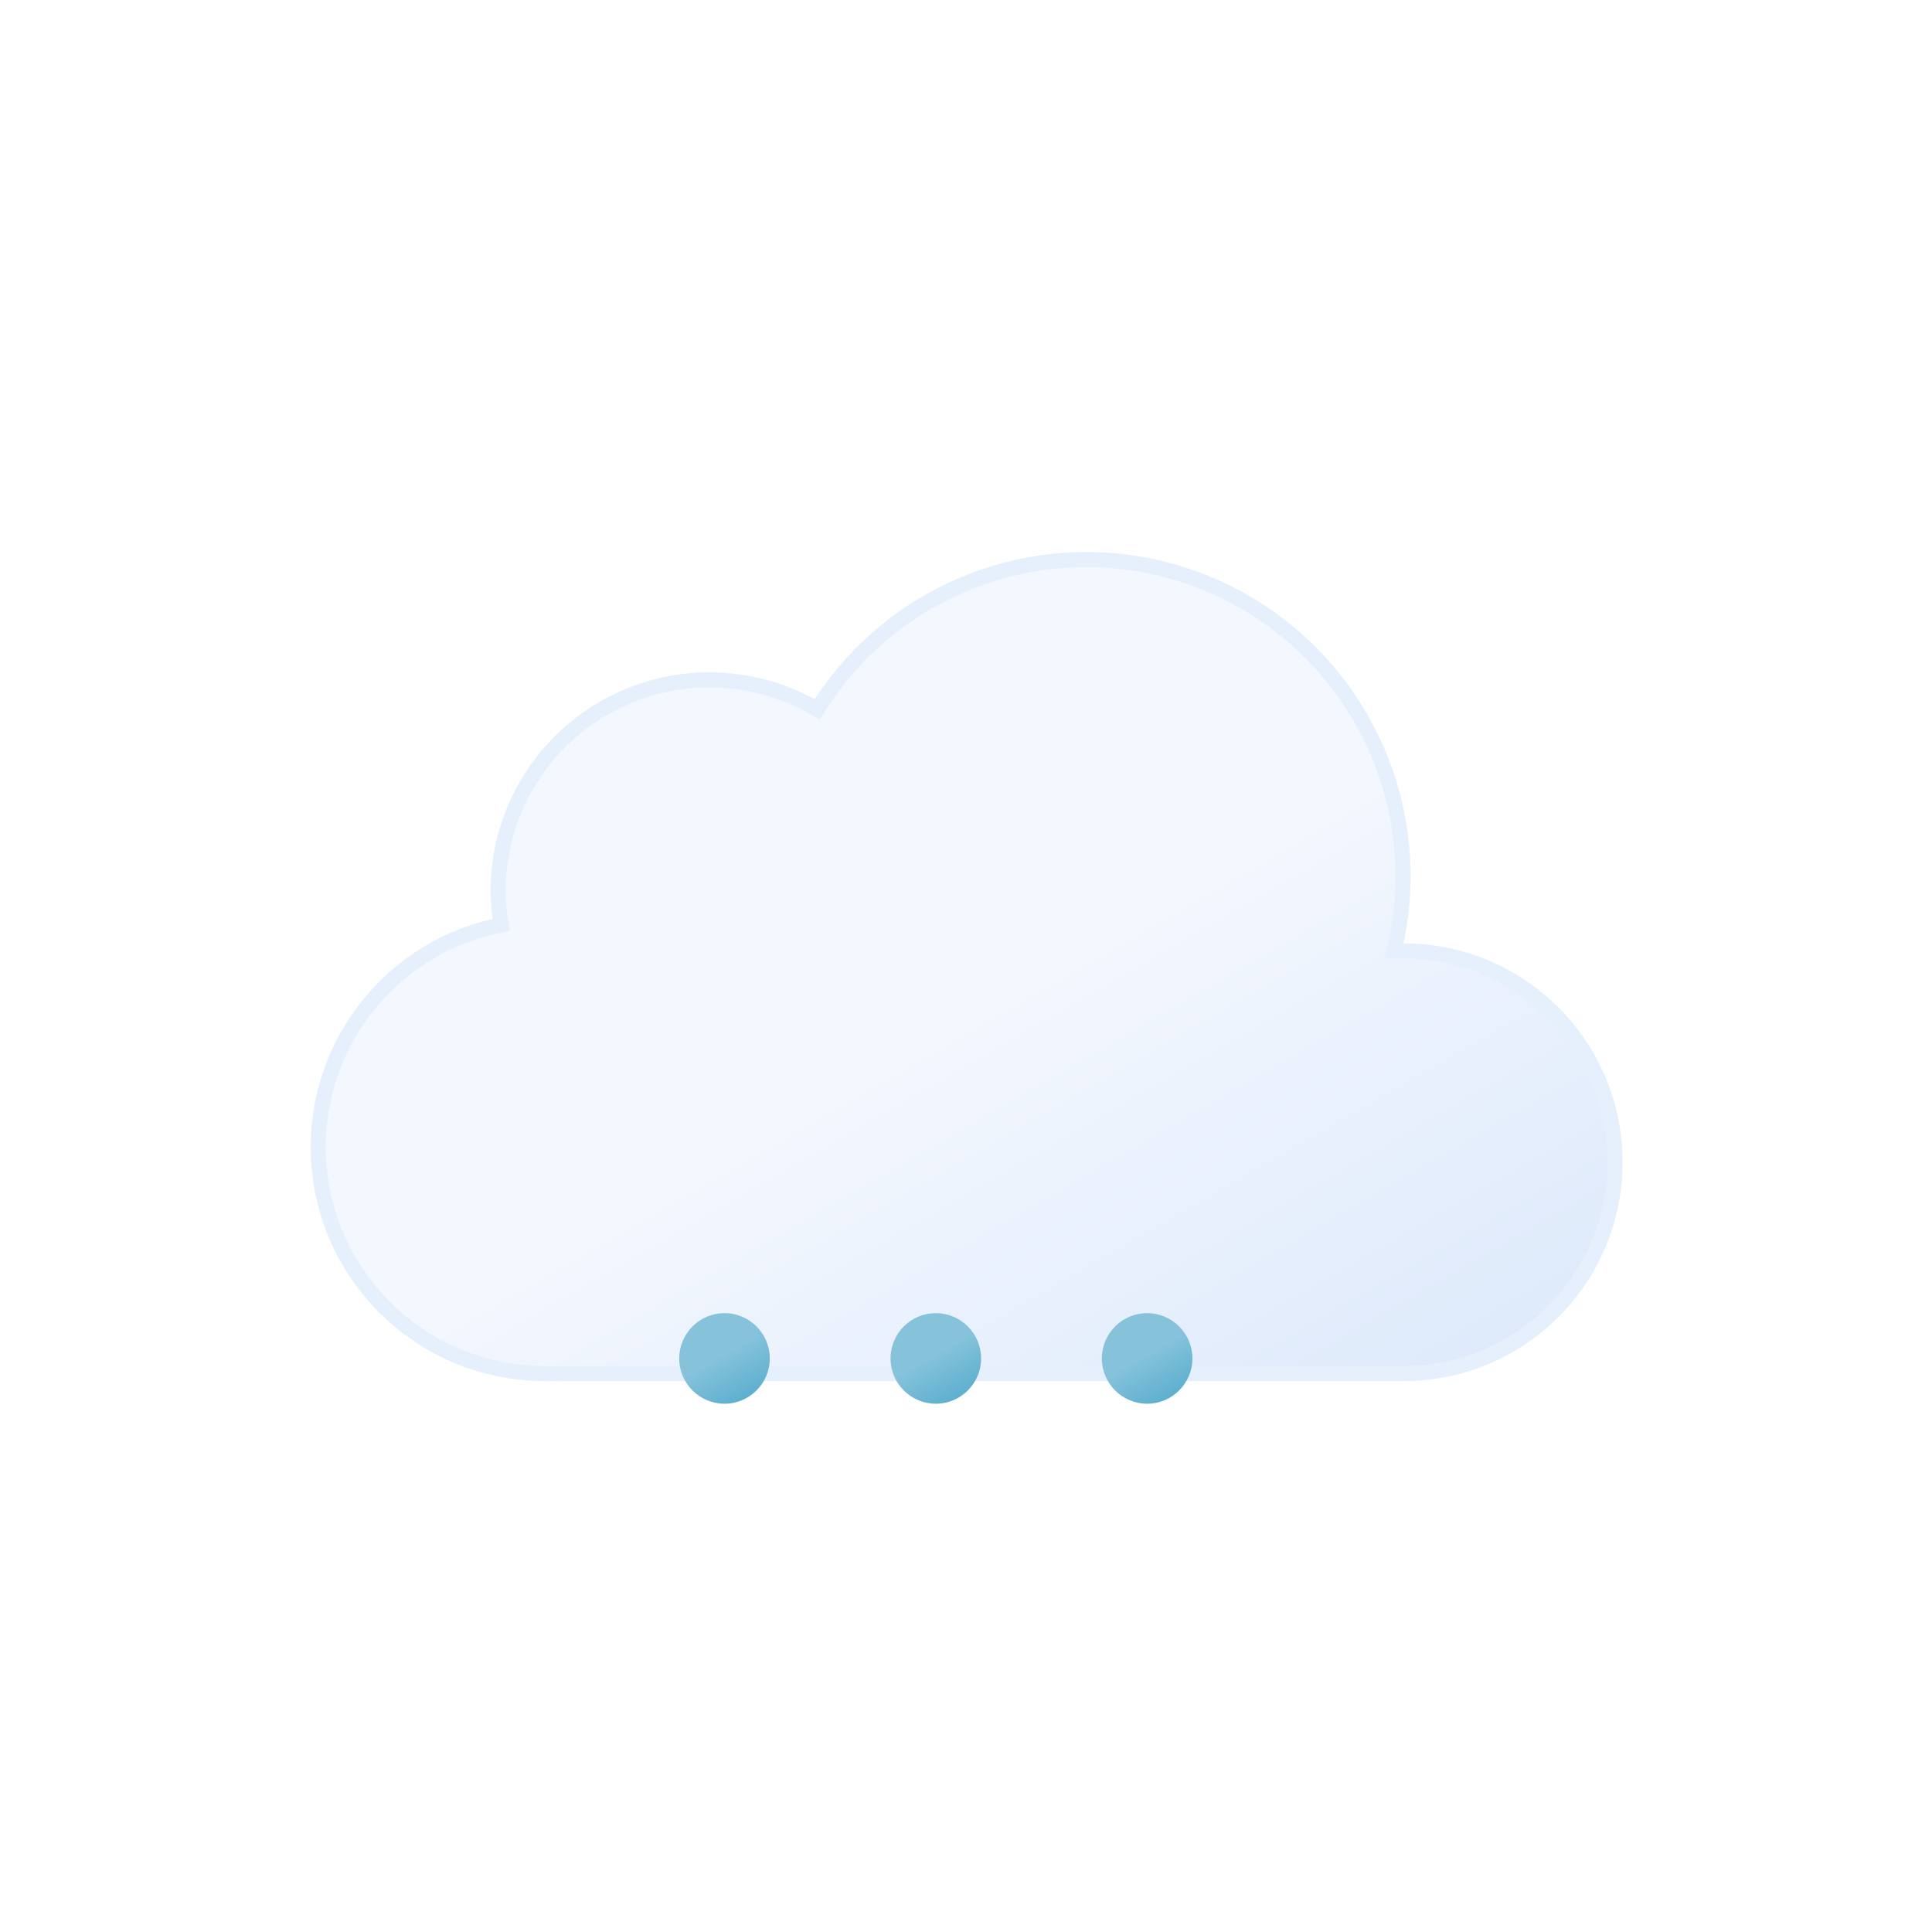
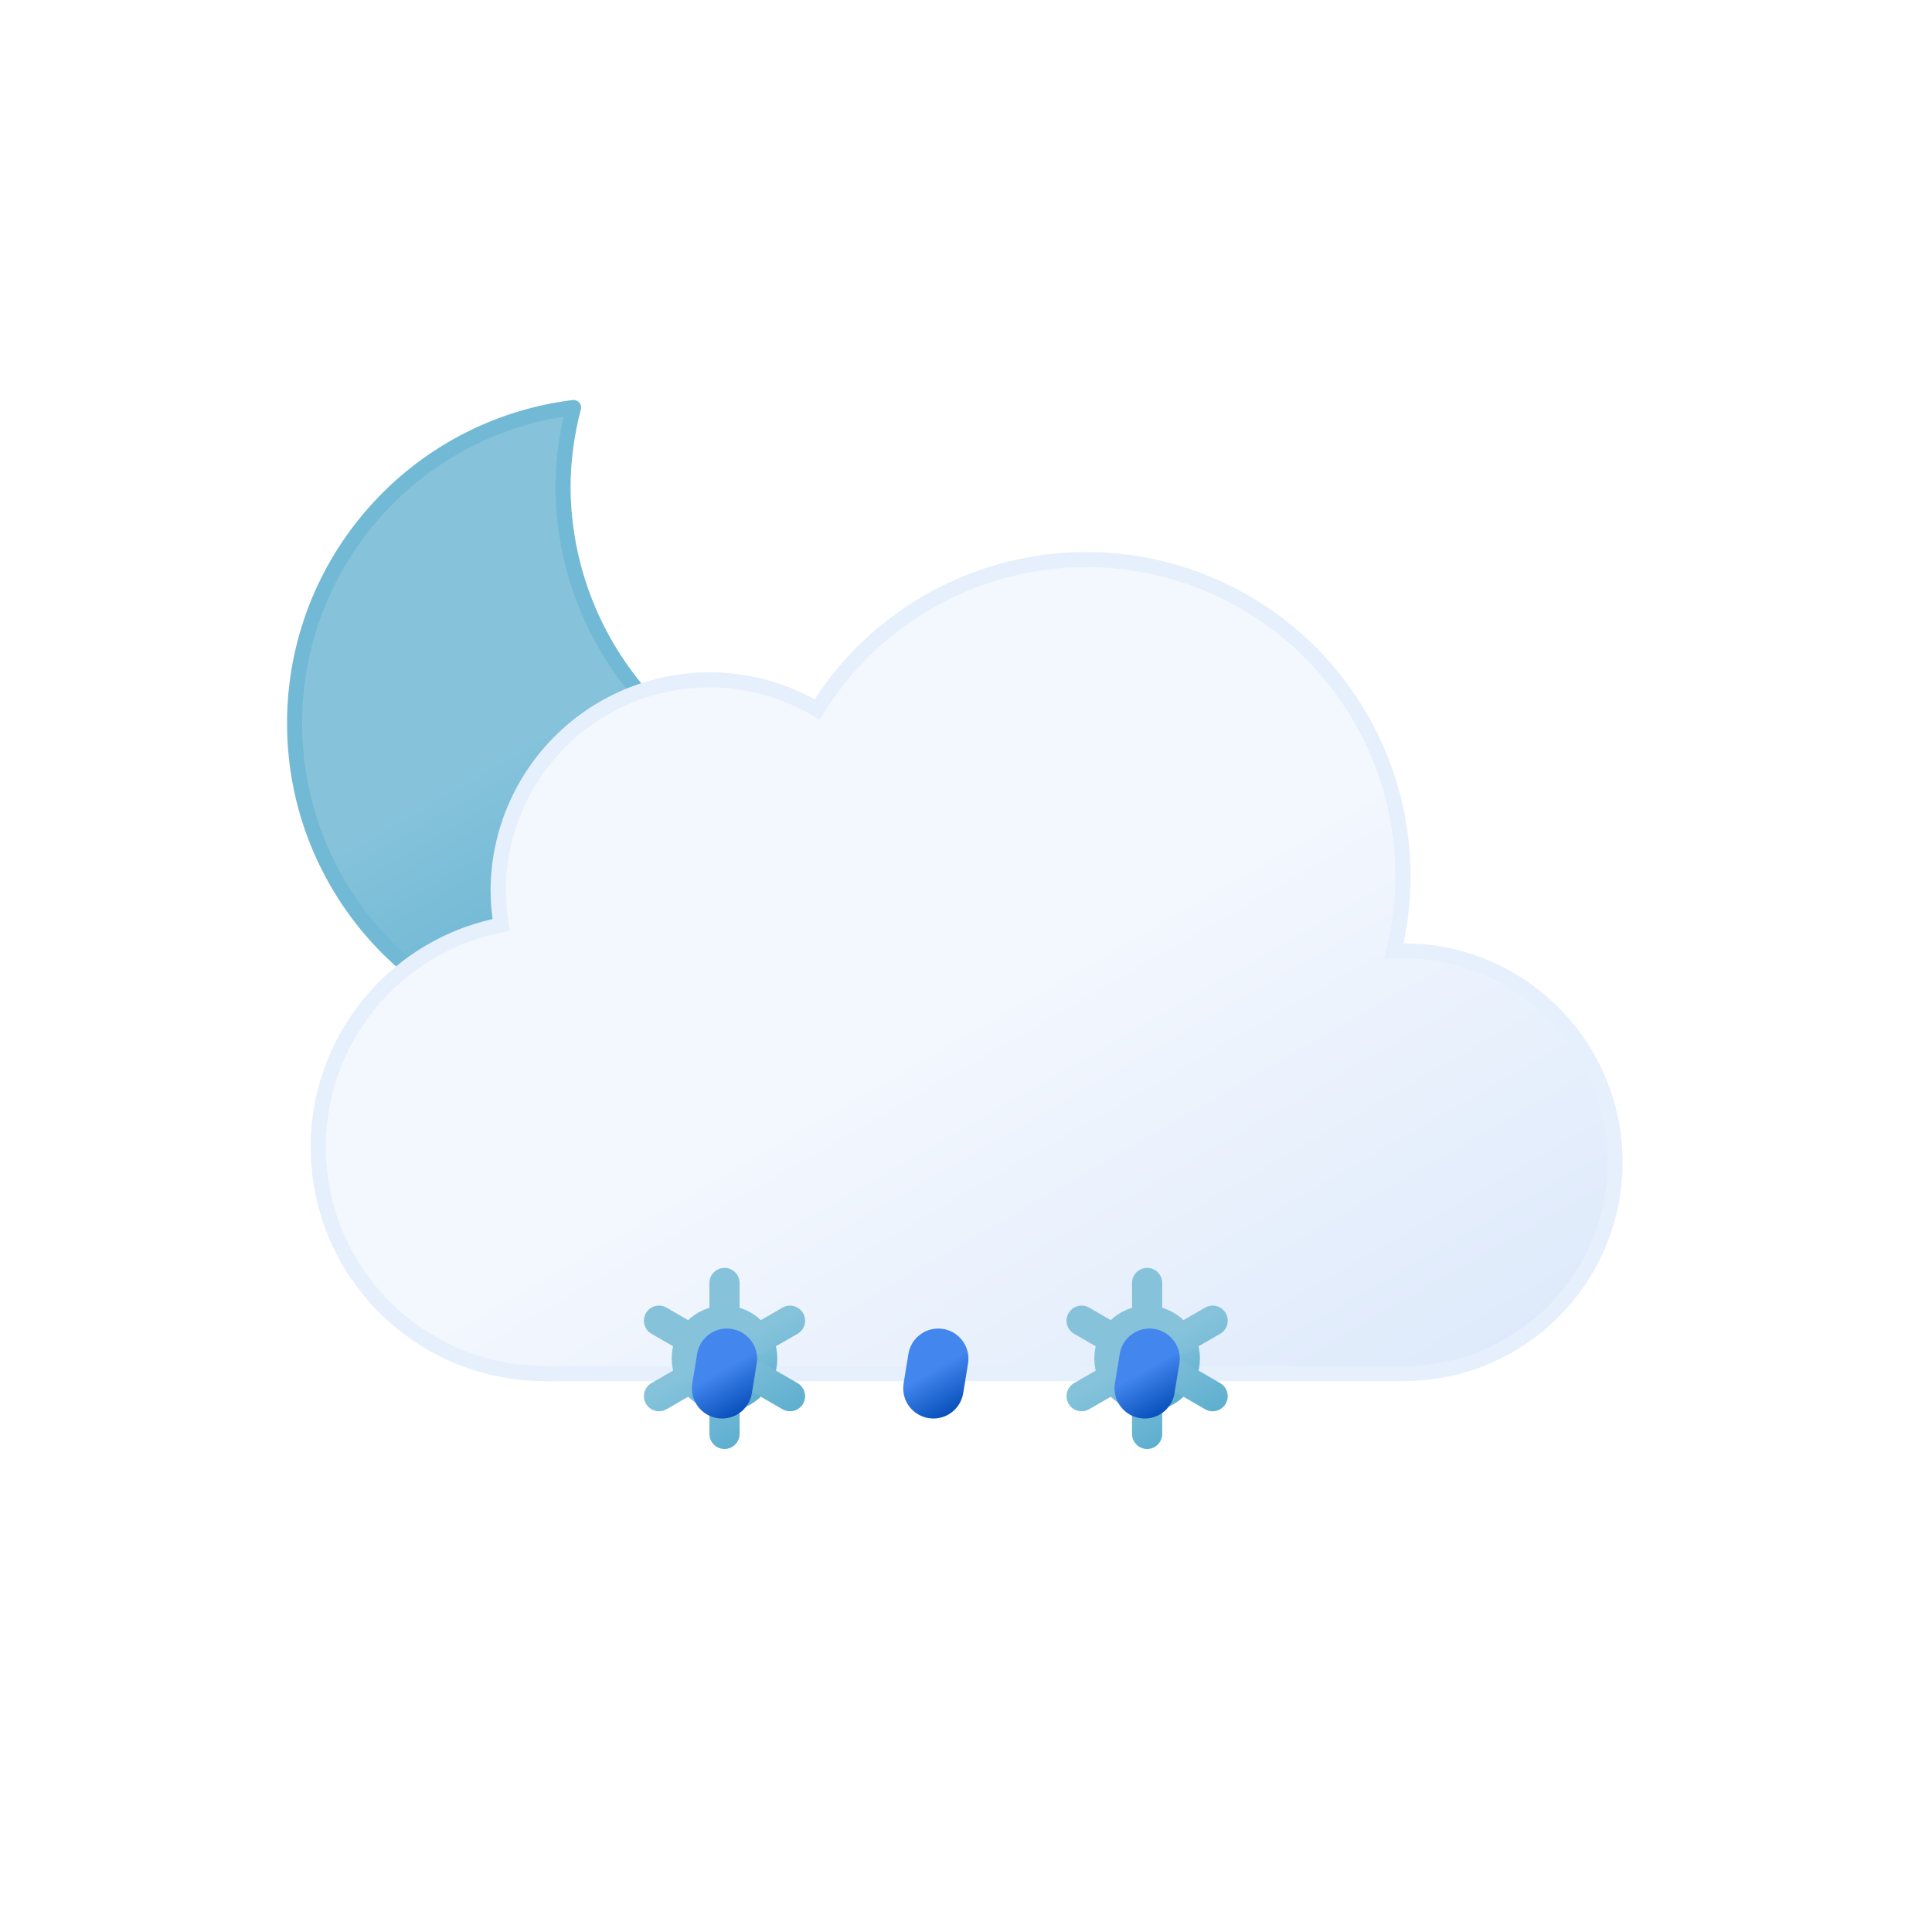
<svg xmlns="http://www.w3.org/2000/svg" xmlns:xlink="http://www.w3.org/1999/xlink" viewBox="0 0 64 64">
  <defs>
-     <linearGradient id="a" x1="22.56" y1="21.96" x2="39.2" y2="50.8" gradientUnits="userSpaceOnUse">
+     <linearGradient id="a" x1="13.58" y1="15.57" x2="24.15" y2="33.87" gradientUnits="userSpaceOnUse">
+       <stop offset="0" stop-color="#86c3db" />
+       <stop offset="0.45" stop-color="#86c3db" />
+       <stop offset="1" stop-color="#5eafcf" />
+       <animateTransform attributeName="gradientTransform" type="rotate" values="10 19.22 24.293; -10 19.22 24.293; 10 19.22 24.293" dur="10s" repeatCount="indefinite" />
+     </linearGradient>
+     <linearGradient id="b" x1="22.56" y1="21.96" x2="39.2" y2="50.8" gradientUnits="userSpaceOnUse">
      <stop offset="0" stop-color="#f3f7fe" />
      <stop offset="0.45" stop-color="#f3f7fe" />
      <stop offset="1" stop-color="#deeafb" />
    </linearGradient>
-     <linearGradient id="b" x1="23.25" y1="43.7" x2="24.75" y2="46.3" gradientUnits="userSpaceOnUse">
-       <stop offset="0" stop-color="#86c3db" />
-       <stop offset="0.45" stop-color="#86c3db" />
-       <stop offset="1" stop-color="#5eafcf" />
+     <linearGradient id="c" x1="23.12" y1="43.48" x2="24.88" y2="46.52" xlink:href="#a" />
+     <linearGradient id="d" x1="22.67" y1="42.69" x2="25.33" y2="47.31" xlink:href="#a" />
+     <linearGradient id="e" x1="37.12" y1="43.48" x2="38.88" y2="46.52" xlink:href="#a" />
+     <linearGradient id="f" x1="36.67" y1="42.69" x2="39.33" y2="47.31" xlink:href="#a" />
+     <linearGradient id="g" x1="23.31" y1="44.3" x2="24.69" y2="46.7" gradientUnits="userSpaceOnUse">
+       <stop offset="0" stop-color="#4286ee" />
+       <stop offset="0.45" stop-color="#4286ee" />
+       <stop offset="1" stop-color="#0950bc" />
    </linearGradient>
-     <linearGradient id="c" x1="30.25" y1="43.7" x2="31.75" y2="46.3" xlink:href="#b" />
-     <linearGradient id="d" x1="37.25" y1="43.7" x2="38.75" y2="46.3" xlink:href="#b" />
+     <linearGradient id="h" x1="30.31" y1="44.3" x2="31.69" y2="46.7" xlink:href="#g" />
+     <linearGradient id="i" x1="37.31" y1="44.3" x2="38.69" y2="46.7" xlink:href="#g" />
  </defs>
-   <path d="M46.5,31.5l-.32,0a10.49,10.49,0,0,0-19.11-8,7,7,0,0,0-10.57,6,7.21,7.21,0,0,0,.1,1.14A7.5,7.5,0,0,0,18,45.5a4.19,4.19,0,0,0,.5,0v0h28a7,7,0,0,0,0-14Z" stroke="#e6effc" stroke-miterlimit="10" stroke-width="0.5" fill="url(#a)" />
-   <path d="M24,43.5A1.5,1.5,0,1,0,25.5,45,1.5,1.5,0,0,0,24,43.5Z" fill="url(#b)">
-     <animateTransform attributeName="transform" type="translate" values="1 -5; -2 18; -4 14" dur="0.6s" repeatCount="indefinite" />
-     <animate attributeName="opacity" values="1;1;0" dur="0.6s" repeatCount="indefinite" />
+   <path d="M29.33,26.68A10.61,10.61,0,0,1,18.65,16.14,10.5,10.5,0,0,1,19,13.5,10.54,10.54,0,1,0,30.5,26.61,11.48,11.48,0,0,1,29.33,26.68Z" stroke="#72b9d5" stroke-linecap="round" stroke-linejoin="round" stroke-width="0.5" fill="url(#a)">
+     <animateTransform attributeName="transform" type="rotate" values="-10 19.22 24.293; 10 19.22 24.293; -10 19.22 24.293" dur="10s" repeatCount="indefinite" />
  </path>
-   <path d="M31,43.5A1.5,1.5,0,1,0,32.5,45,1.5,1.5,0,0,0,31,43.5Z" fill="url(#c)">
-     <animateTransform attributeName="transform" type="translate" values="1 -5; -2 18; -4 14" dur="0.6s" begin="-0.4s" repeatCount="indefinite" />
-     <animate attributeName="opacity" values="1;1;0" dur="0.6s" begin="-0.4s" repeatCount="indefinite" />
-   </path>
-   <path d="M38,43.5A1.5,1.5,0,1,0,39.5,45,1.5,1.5,0,0,0,38,43.5Z" fill="url(#d)">
-     <animateTransform attributeName="transform" type="translate" values="1 -5; -2 18; -4 14" dur="0.6s" begin="-0.2s" repeatCount="indefinite" />
-     <animate attributeName="opacity" values="1;1;0" dur="0.6s" begin="-0.2s" repeatCount="indefinite" />
-   </path>
+   <path d="M46.5,31.5l-.32,0a10.49,10.49,0,0,0-19.11-8,7,7,0,0,0-10.57,6,7.21,7.21,0,0,0,.1,1.14A7.5,7.5,0,0,0,18,45.5a4.19,4.19,0,0,0,.5,0v0h28a7,7,0,0,0,0-14Z" stroke="#e6effc" stroke-miterlimit="10" stroke-width="0.5" fill="url(#b)" />
+   <g>
+     <circle cx="24" cy="45" r="1.25" fill="none" stroke-miterlimit="10" stroke="url(#c)" />
+     <path d="M26.17,46.25l-1.09-.63m-2.16-1.24-1.09-.63M24,42.5v1.25m0,3.75V46.25m-1.08-.63-1.09.63m4.34-2.5-1.09.63" fill="none" stroke-linecap="round" stroke-miterlimit="10" stroke="url(#d)" />
+     <animateTransform attributeName="transform" type="translate" additive="sum" values="1 -6; -1 12" begin="-2s" dur="4s" repeatCount="indefinite" />
+     <animateTransform attributeName="transform" type="rotate" additive="sum" values="0 24 45; 360 24 45" dur="9s" repeatCount="indefinite" />
+     <animate attributeName="opacity" values="0;1;1;1;0" begin="-2s" dur="4s" repeatCount="indefinite" />
+   </g>
+   <g>
+     <circle cx="38" cy="45" r="1.25" fill="none" stroke-miterlimit="10" stroke="url(#e)" />
+     <path d="M40.17,46.25l-1.09-.63m-2.16-1.24-1.09-.63M38,42.5v1.25m0,3.75V46.25m-1.08-.63-1.09.63m4.34-2.5-1.09.63" fill="none" stroke-linecap="round" stroke-miterlimit="10" stroke="url(#f)" />
+     <animateTransform attributeName="transform" type="translate" additive="sum" values="1 -6; -1 12" begin="-1s" dur="4s" repeatCount="indefinite" />
+     <animateTransform attributeName="transform" type="rotate" additive="sum" values="0 38 45; 360 38 45" dur="9s" repeatCount="indefinite" />
+     <animate attributeName="opacity" values="0;1;1;1;0" begin="-1s" dur="4s" repeatCount="indefinite" />
+   </g>
+   <line x1="24.08" y1="45.01" x2="23.92" y2="45.99" fill="none" stroke-linecap="round" stroke-miterlimit="10" stroke-width="2" stroke="url(#g)">
+     <animateTransform attributeName="transform" type="translate" values="1 -5; -2 10" dur="1.5s" repeatCount="indefinite" />
+     <animate attributeName="opacity" values="0;1;1;0" dur="1.5s" repeatCount="indefinite" />
+   </line>
+   <line x1="31.08" y1="45.01" x2="30.92" y2="45.99" fill="none" stroke-linecap="round" stroke-miterlimit="10" stroke-width="2" stroke="url(#h)">
+     <animateTransform attributeName="transform" type="translate" begin="-0.5s" values="1 -5; -2 10" dur="1.5s" repeatCount="indefinite" />
+     <animate attributeName="opacity" begin="-0.5s" values="0;1;1;0" dur="1.5s" repeatCount="indefinite" />
+   </line>
+   <line x1="38.08" y1="45.01" x2="37.92" y2="45.99" fill="none" stroke-linecap="round" stroke-miterlimit="10" stroke-width="2" stroke="url(#i)">
+     <animateTransform attributeName="transform" type="translate" begin="-1s" values="1 -5; -2 10" dur="1.5s" repeatCount="indefinite" />
+     <animate attributeName="opacity" begin="-1s" values="0;1;1;0" dur="1.5s" repeatCount="indefinite" />
+   </line>
</svg>
